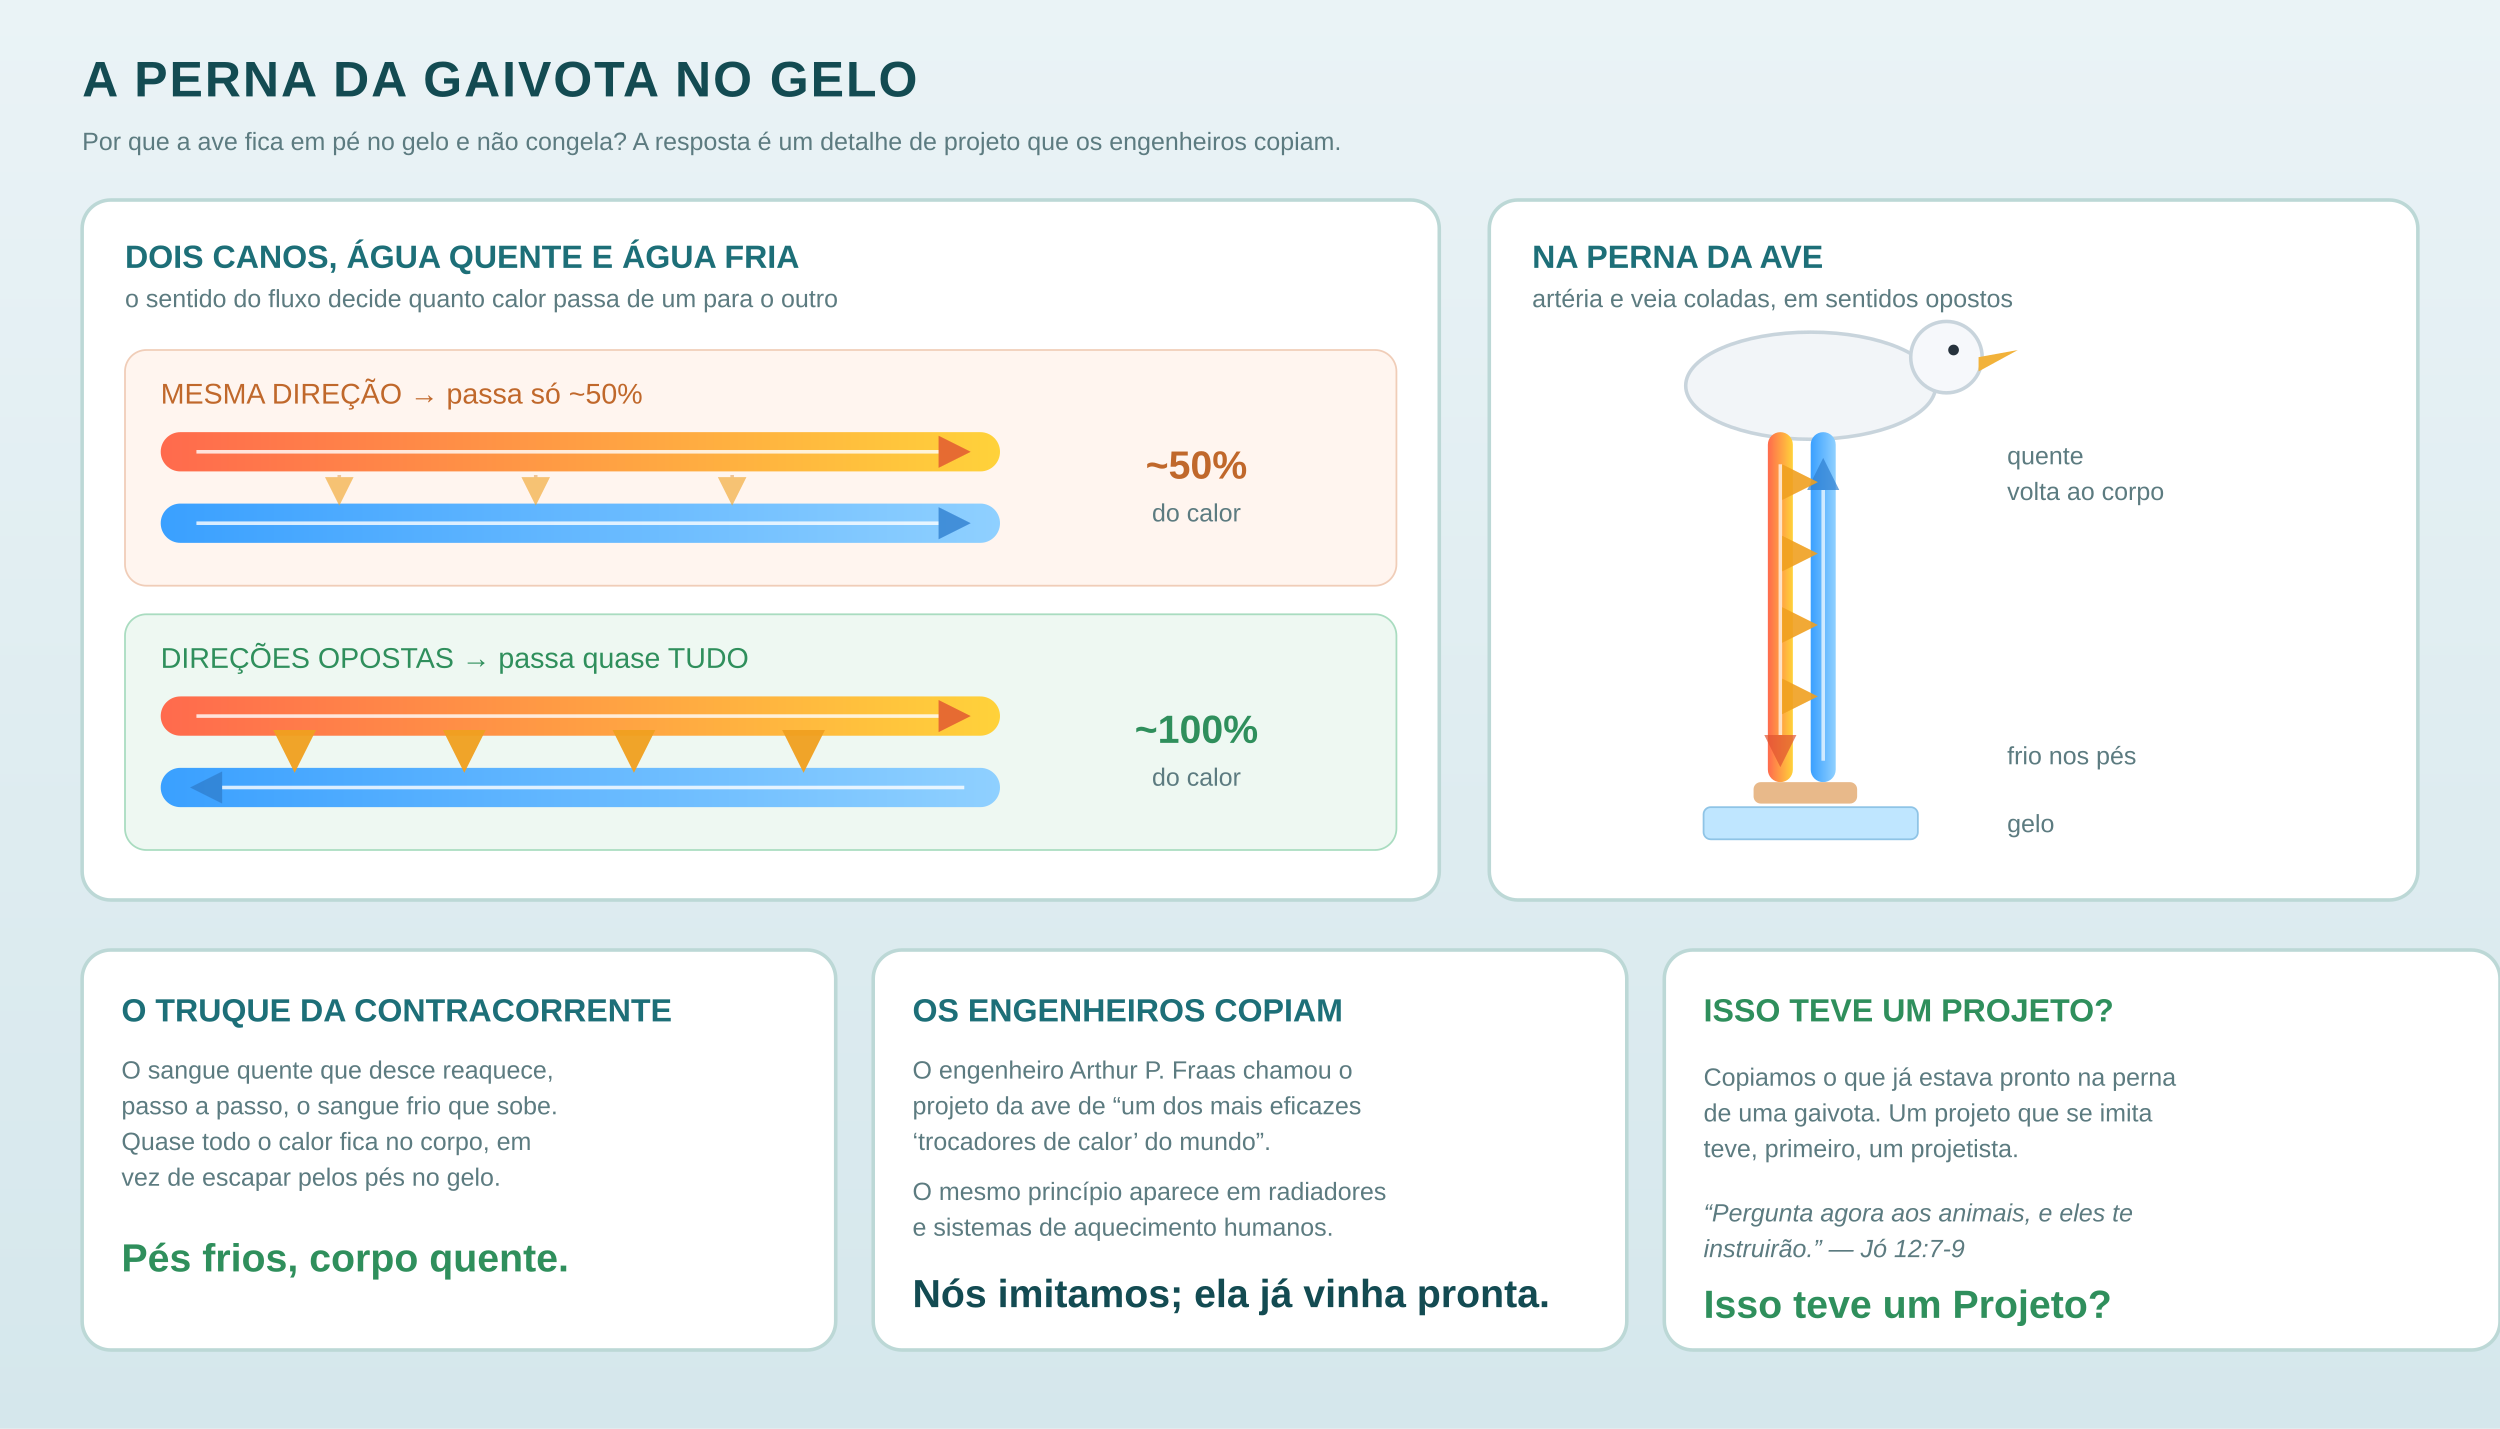
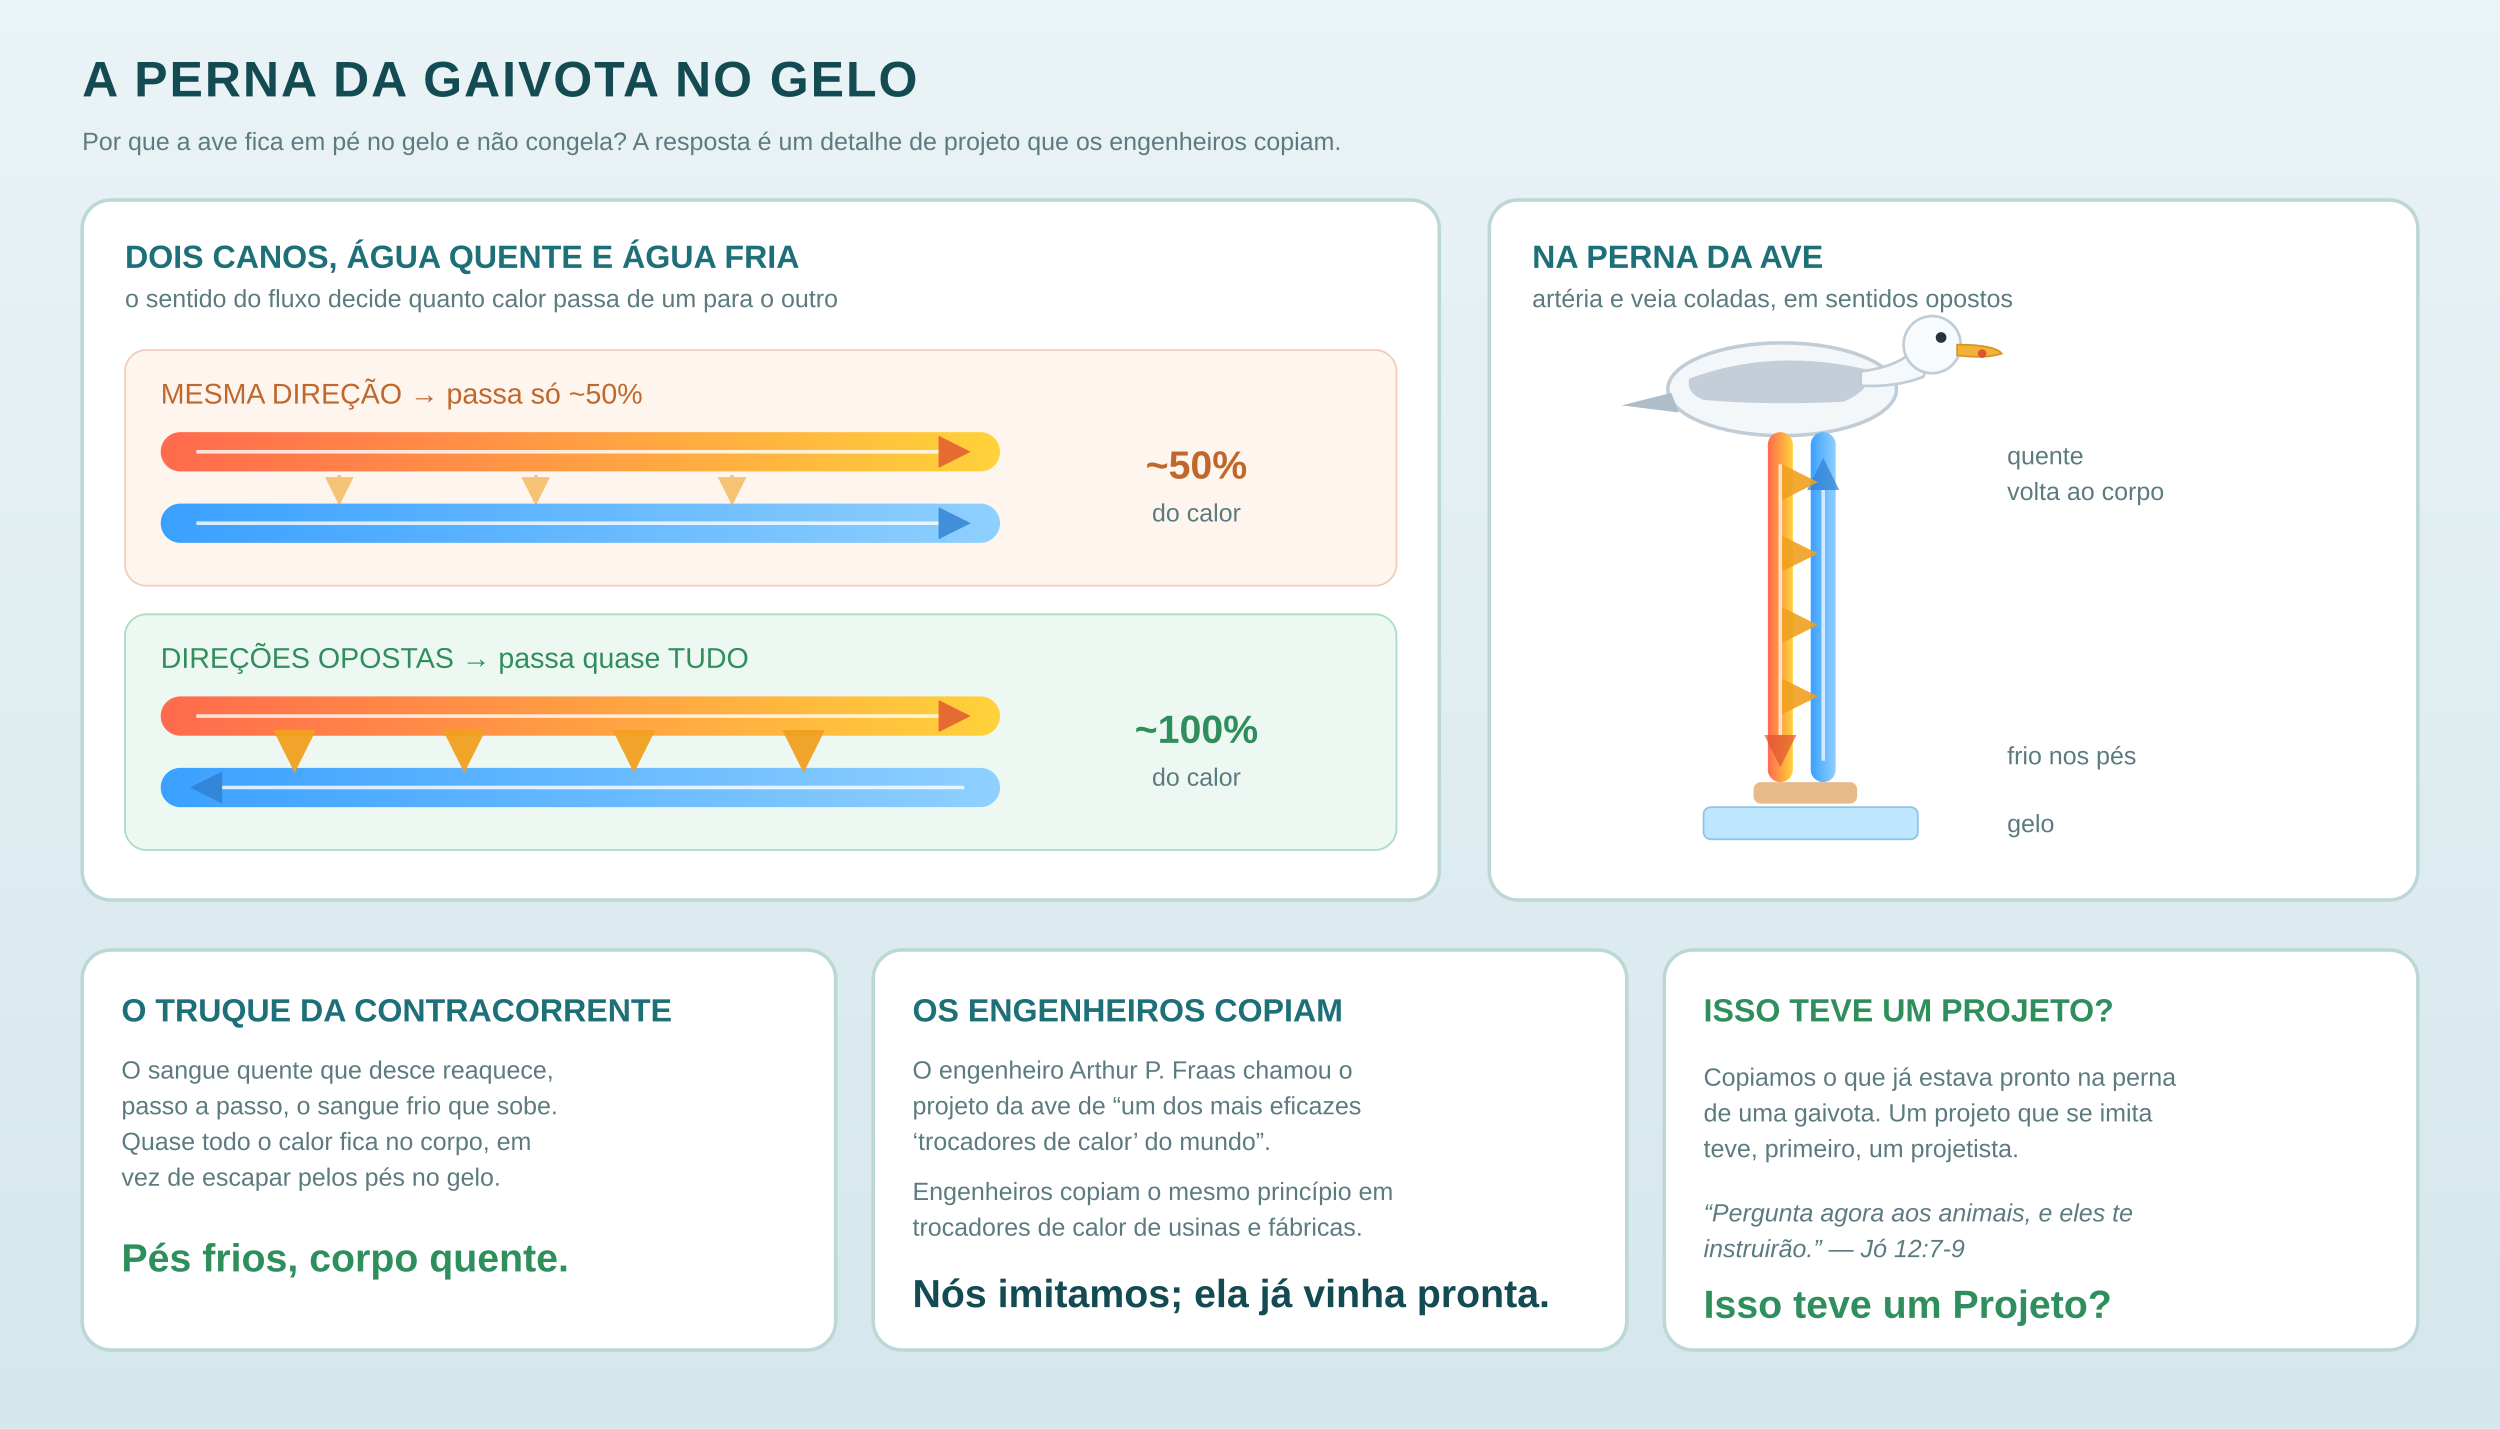
<svg xmlns="http://www.w3.org/2000/svg" viewBox="0 0 1400 800" width="1400" height="800" role="img" aria-labelledby="tit desc" font-family="'Segoe UI', 'Helvetica Neue', Arial, sans-serif">
  <defs>
    <linearGradient id="fundo" x1="0" y1="0" x2="0" y2="1">
      <stop offset="0" stop-color="#eaf3f6" />
      <stop offset="1" stop-color="#d5e7ec" />
    </linearGradient>
    <linearGradient id="quente" x1="0" y1="0" x2="1" y2="0">
      <stop offset="0" stop-color="#ff6a4d" />
      <stop offset="1" stop-color="#ffd23a" />
    </linearGradient>
    <linearGradient id="frio" x1="0" y1="0" x2="1" y2="0">
      <stop offset="0" stop-color="#3aa0ff" />
      <stop offset="1" stop-color="#8fd0ff" />
    </linearGradient>
    <marker id="g-q" viewBox="0 0 10 10" refX="8" refY="5" markerWidth="9" markerHeight="9" orient="auto">
      <path d="M0 0 L10 5 L0 10 z" fill="#e0532f" />
    </marker>
    <marker id="g-f" viewBox="0 0 10 10" refX="8" refY="5" markerWidth="9" markerHeight="9" orient="auto">
      <path d="M0 0 L10 5 L0 10 z" fill="#2f7fd0" />
    </marker>
    <marker id="g-h" viewBox="0 0 10 10" refX="8" refY="5" markerWidth="8" markerHeight="8" orient="auto">
      <path d="M0 0 L10 5 L0 10 z" fill="#f0a020" />
    </marker>
  </defs>
  <style>
        .cab  { fill:#134b52; font-size:28px; font-weight:800; letter-spacing:1.1px; }
        .rot  { fill:#1d6f78; font-size:18px; font-weight:700; }
        .rotp { fill:#5c7b80; font-size:14px; }
        .painel { fill:#ffffff; stroke:#bcd8d6; stroke-width:2; }
        .big  { fill:#134b52; font-size:22px; font-weight:800; }
        .ok   { fill:#2f8f5c; }
        .warn { fill:#c0682b; }
    </style>
  <rect width="1400" height="800" fill="url(#fundo)" />
  <text class="cab" x="46" y="54">A PERNA DA GAIVOTA NO GELO</text>
  <text class="rotp" x="46" y="84" font-size="17">
        Por que a ave fica em pé no gelo e não congela? A resposta é um detalhe de projeto que os engenheiros copiam.
    </text>
  <g transform="translate(46,112)">
    <rect class="painel" x="0" y="0" width="760" height="392" rx="16" />
    <text class="rot" x="24" y="38">DOIS CANOS, ÁGUA QUENTE E ÁGUA FRIA</text>
    <text class="rotp" x="24" y="60">o sentido do fluxo decide quanto calor passa de um para o outro</text>
    <g transform="translate(24,84)">
      <rect x="0" y="0" width="712" height="132" rx="12" fill="#fff5ef" stroke="#f0cdb8" />
      <text class="warn" x="20" y="30" font-size="16">MESMA DIREÇÃO → passa só ~50%</text>
      <rect x="20" y="46" width="470" height="22" rx="11" fill="url(#quente)" />
      <line x1="40" y1="57" x2="470" y2="57" stroke="#ffffff" stroke-width="2" marker-end="url(#g-q)" opacity="0.8" />
      <rect x="20" y="86" width="470" height="22" rx="11" fill="url(#frio)" />
      <line x1="40" y1="97" x2="470" y2="97" stroke="#ffffff" stroke-width="2" marker-end="url(#g-f)" opacity="0.8" />
      <g stroke="#e6a35a" stroke-width="2" opacity="0.6">
        <line x1="120" y1="70" x2="120" y2="84" marker-end="url(#g-h)" />
        <line x1="230" y1="70" x2="230" y2="84" marker-end="url(#g-h)" />
        <line x1="340" y1="70" x2="340" y2="84" marker-end="url(#g-h)" />
      </g>
      <text class="big warn" x="600" y="72" text-anchor="middle">~50%</text>
      <text class="rotp" x="600" y="96" text-anchor="middle" font-size="13">do calor</text>
    </g>
    <g transform="translate(24,232)">
      <rect x="0" y="0" width="712" height="132" rx="12" fill="#eef8f2" stroke="#a9dcc0" />
      <text class="ok" x="20" y="30" font-size="16">DIREÇÕES OPOSTAS → passa quase TUDO</text>
      <rect x="20" y="46" width="470" height="22" rx="11" fill="url(#quente)" />
      <line x1="40" y1="57" x2="470" y2="57" stroke="#ffffff" stroke-width="2" marker-end="url(#g-q)" opacity="0.8" />
      <rect x="20" y="86" width="470" height="22" rx="11" fill="url(#frio)" />
      <line x1="470" y1="97" x2="40" y2="97" stroke="#ffffff" stroke-width="2" marker-end="url(#g-f)" opacity="0.8" />
      <g stroke="#f0a020" stroke-width="3" opacity="0.95">
        <line x1="95" y1="70" x2="95" y2="84" marker-end="url(#g-h)" />
        <line x1="190" y1="70" x2="190" y2="84" marker-end="url(#g-h)" />
        <line x1="285" y1="70" x2="285" y2="84" marker-end="url(#g-h)" />
        <line x1="380" y1="70" x2="380" y2="84" marker-end="url(#g-h)" />
      </g>
      <text class="big ok" x="600" y="72" text-anchor="middle">~100%</text>
      <text class="rotp" x="600" y="96" text-anchor="middle" font-size="13">do calor</text>
    </g>
  </g>
  <g transform="translate(834,112)">
    <rect class="painel" x="0" y="0" width="520" height="392" rx="16" />
    <text class="rot" x="24" y="38">NA PERNA DA AVE</text>
    <text class="rotp" x="24" y="60">artéria e veia coladas, em sentidos opostos</text>
    <g transform="translate(60,78)">
-       <ellipse cx="120" cy="26" rx="70" ry="30" fill="#f2f5f8" stroke="#c8d4dc" stroke-width="2" />
-       <circle cx="196" cy="10" r="20" fill="#f6f8fb" stroke="#c8d4dc" stroke-width="2" />
-       <path d="M214 10 L236 6 L214 18 z" fill="#f2b23a" />
-       <circle cx="200" cy="6" r="3" fill="#26323c" />
+       <ellipse cx="104" cy="28" rx="64" ry="26" fill="#f4f7fa" stroke="#c0ccd6" stroke-width="2" />
+       <path d="M42 30 L14 37 L46 41 Z" fill="#aebdc8" />
+       <path d="M52 22 Q100 4 156 18 Q150 31 138 35 Q96 37 60 34 Q50 30 52 22 Z" fill="#c3ced8" />
+       <path d="M148 18 Q172 15 180 3 Q189 9 183 21 Q168 27 148 26 Z" fill="#f6f9fc" stroke="#c0ccd6" stroke-width="1.5" />
+       <circle cx="188" cy="3" r="16" fill="#f8fbfe" stroke="#c0ccd6" stroke-width="1.5" />
+       <path d="M202 3 Q223 3 227 8 Q218 11 202 9 Z" fill="#f2b23a" stroke="#d69426" stroke-width="1" />
+       <circle cx="216" cy="8" r="2.4" fill="#e0532f" />
+       <circle cx="193" cy="-1" r="3" fill="#26323c" />
      <rect x="96" y="52" width="14" height="196" rx="7" fill="url(#quente)" />
      <line x1="103" y1="70" x2="103" y2="236" stroke="#ffffff" stroke-width="2" marker-end="url(#g-q)" opacity="0.7" />
      <rect x="120" y="52" width="14" height="196" rx="7" fill="url(#frio)" />
      <line x1="127" y1="236" x2="127" y2="70" stroke="#ffffff" stroke-width="2" marker-end="url(#g-f)" opacity="0.7" />
      <g stroke="#f0a020" stroke-width="2.5" opacity="0.9">
        <line x1="110" y1="80" x2="120" y2="80" marker-end="url(#g-h)" />
        <line x1="110" y1="120" x2="120" y2="120" marker-end="url(#g-h)" />
        <line x1="110" y1="160" x2="120" y2="160" marker-end="url(#g-h)" />
        <line x1="110" y1="200" x2="120" y2="200" marker-end="url(#g-h)" />
      </g>
      <rect x="88" y="248" width="58" height="12" rx="4" fill="#e8b98a" />
      <rect x="60" y="262" width="120" height="18" rx="4" fill="#bfe6ff" stroke="#8fc4e6" />
      <text class="rotp" x="230" y="70" font-size="13" fill="#c0682b">quente</text>
      <text class="rotp" x="230" y="90" font-size="12">volta ao corpo</text>
      <text class="rotp" x="230" y="238" font-size="13" fill="#2f7fd0">frio nos pés</text>
      <text class="rotp" x="230" y="276" font-size="13">gelo</text>
    </g>
  </g>
  <g transform="translate(46,532)">
    <g>
      <rect class="painel" width="422" height="224" rx="16" />
      <text class="rot" x="22" y="40">O TRUQUE DA CONTRACORRENTE</text>
      <text class="rotp" x="22" y="72" font-size="15">O sangue quente que desce reaquece,</text>
      <text class="rotp" x="22" y="92" font-size="15">passo a passo, o sangue frio que sobe.</text>
      <text class="rotp" x="22" y="112" font-size="15">Quase todo o calor fica no corpo, em</text>
      <text class="rotp" x="22" y="132" font-size="15">vez de escapar pelos pés no gelo.</text>
      <text class="big ok" x="22" y="180" font-size="18">Pés frios, corpo quente.</text>
    </g>
    <g transform="translate(443,0)">
      <rect class="painel" width="422" height="224" rx="16" />
      <text class="rot" x="22" y="40">OS ENGENHEIROS COPIAM</text>
      <text class="rotp" x="22" y="72" font-size="15">O engenheiro Arthur P. Fraas chamou o</text>
      <text class="rotp" x="22" y="92" font-size="15">projeto da ave de “um dos mais eficazes</text>
      <text class="rotp" x="22" y="112" font-size="15">‘trocadores de calor’ do mundo”.</text>
-       <text class="rotp" x="22" y="140" font-size="15">O mesmo princípio aparece em radiadores</text>
-       <text class="rotp" x="22" y="160" font-size="15">e sistemas de aquecimento humanos.</text>
+       <text class="rotp" x="22" y="140" font-size="15">Engenheiros copiam o mesmo princípio em</text>
+       <text class="rotp" x="22" y="160" font-size="15">trocadores de calor de usinas e fábricas.</text>
      <text class="big" x="22" y="200" font-size="17" fill="#1d6f78">Nós imitamos; ela já vinha pronta.</text>
    </g>
    <g transform="translate(886,0)">
-       <rect class="painel" width="468" height="224" rx="16" fill="#eef8f2" stroke="#a9dcc0" />
+       <rect class="painel" width="422" height="224" rx="16" fill="#eef8f2" stroke="#a9dcc0" />
      <text class="rot ok" x="22" y="40">ISSO TEVE UM PROJETO?</text>
      <text class="rotp" x="22" y="76" font-size="15">Copiamos o que já estava pronto na perna</text>
      <text class="rotp" x="22" y="96" font-size="15">de uma gaivota. Um projeto que se imita</text>
      <text class="rotp" x="22" y="116" font-size="15">teve, primeiro, um projetista.</text>
      <text class="rotp" x="22" y="152" font-size="15" font-style="italic">“Pergunta agora aos animais, e eles te</text>
      <text class="rotp" x="22" y="172" font-size="15" font-style="italic">instruirão.” — Jó 12:7-9</text>
      <text class="big ok" x="22" y="206" font-size="17">Isso teve um Projeto?</text>
    </g>
  </g>
</svg>
